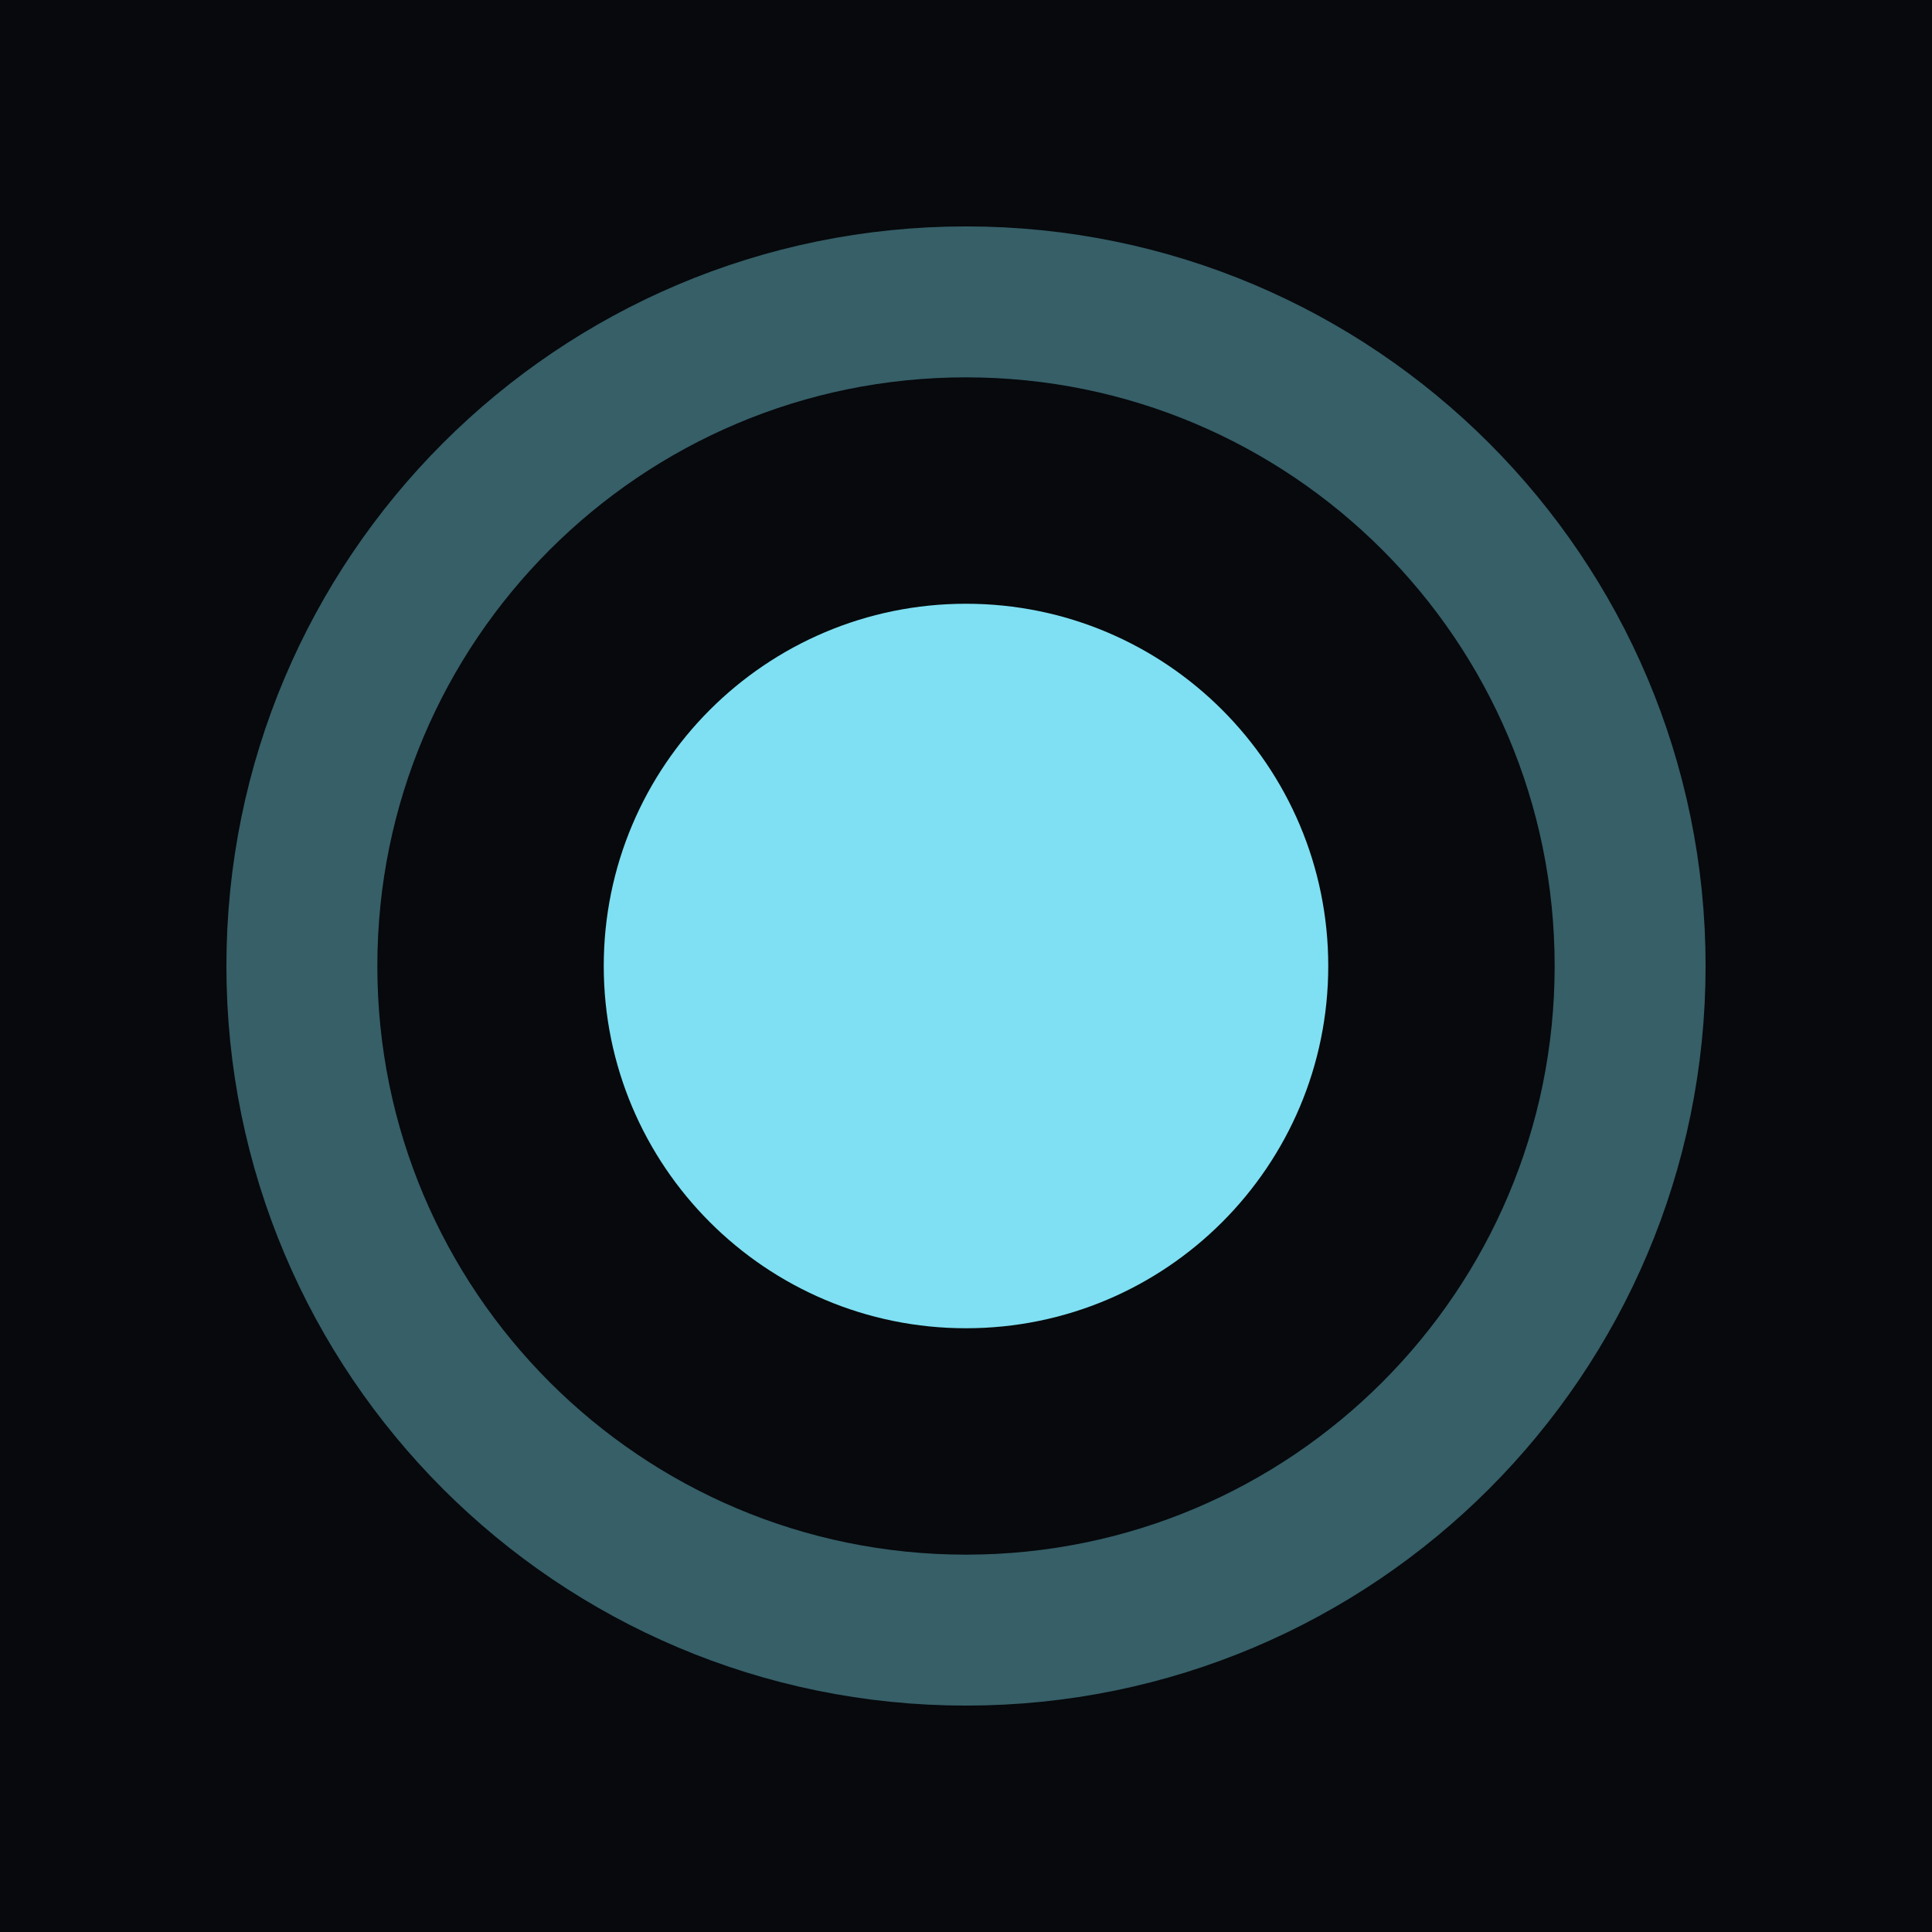
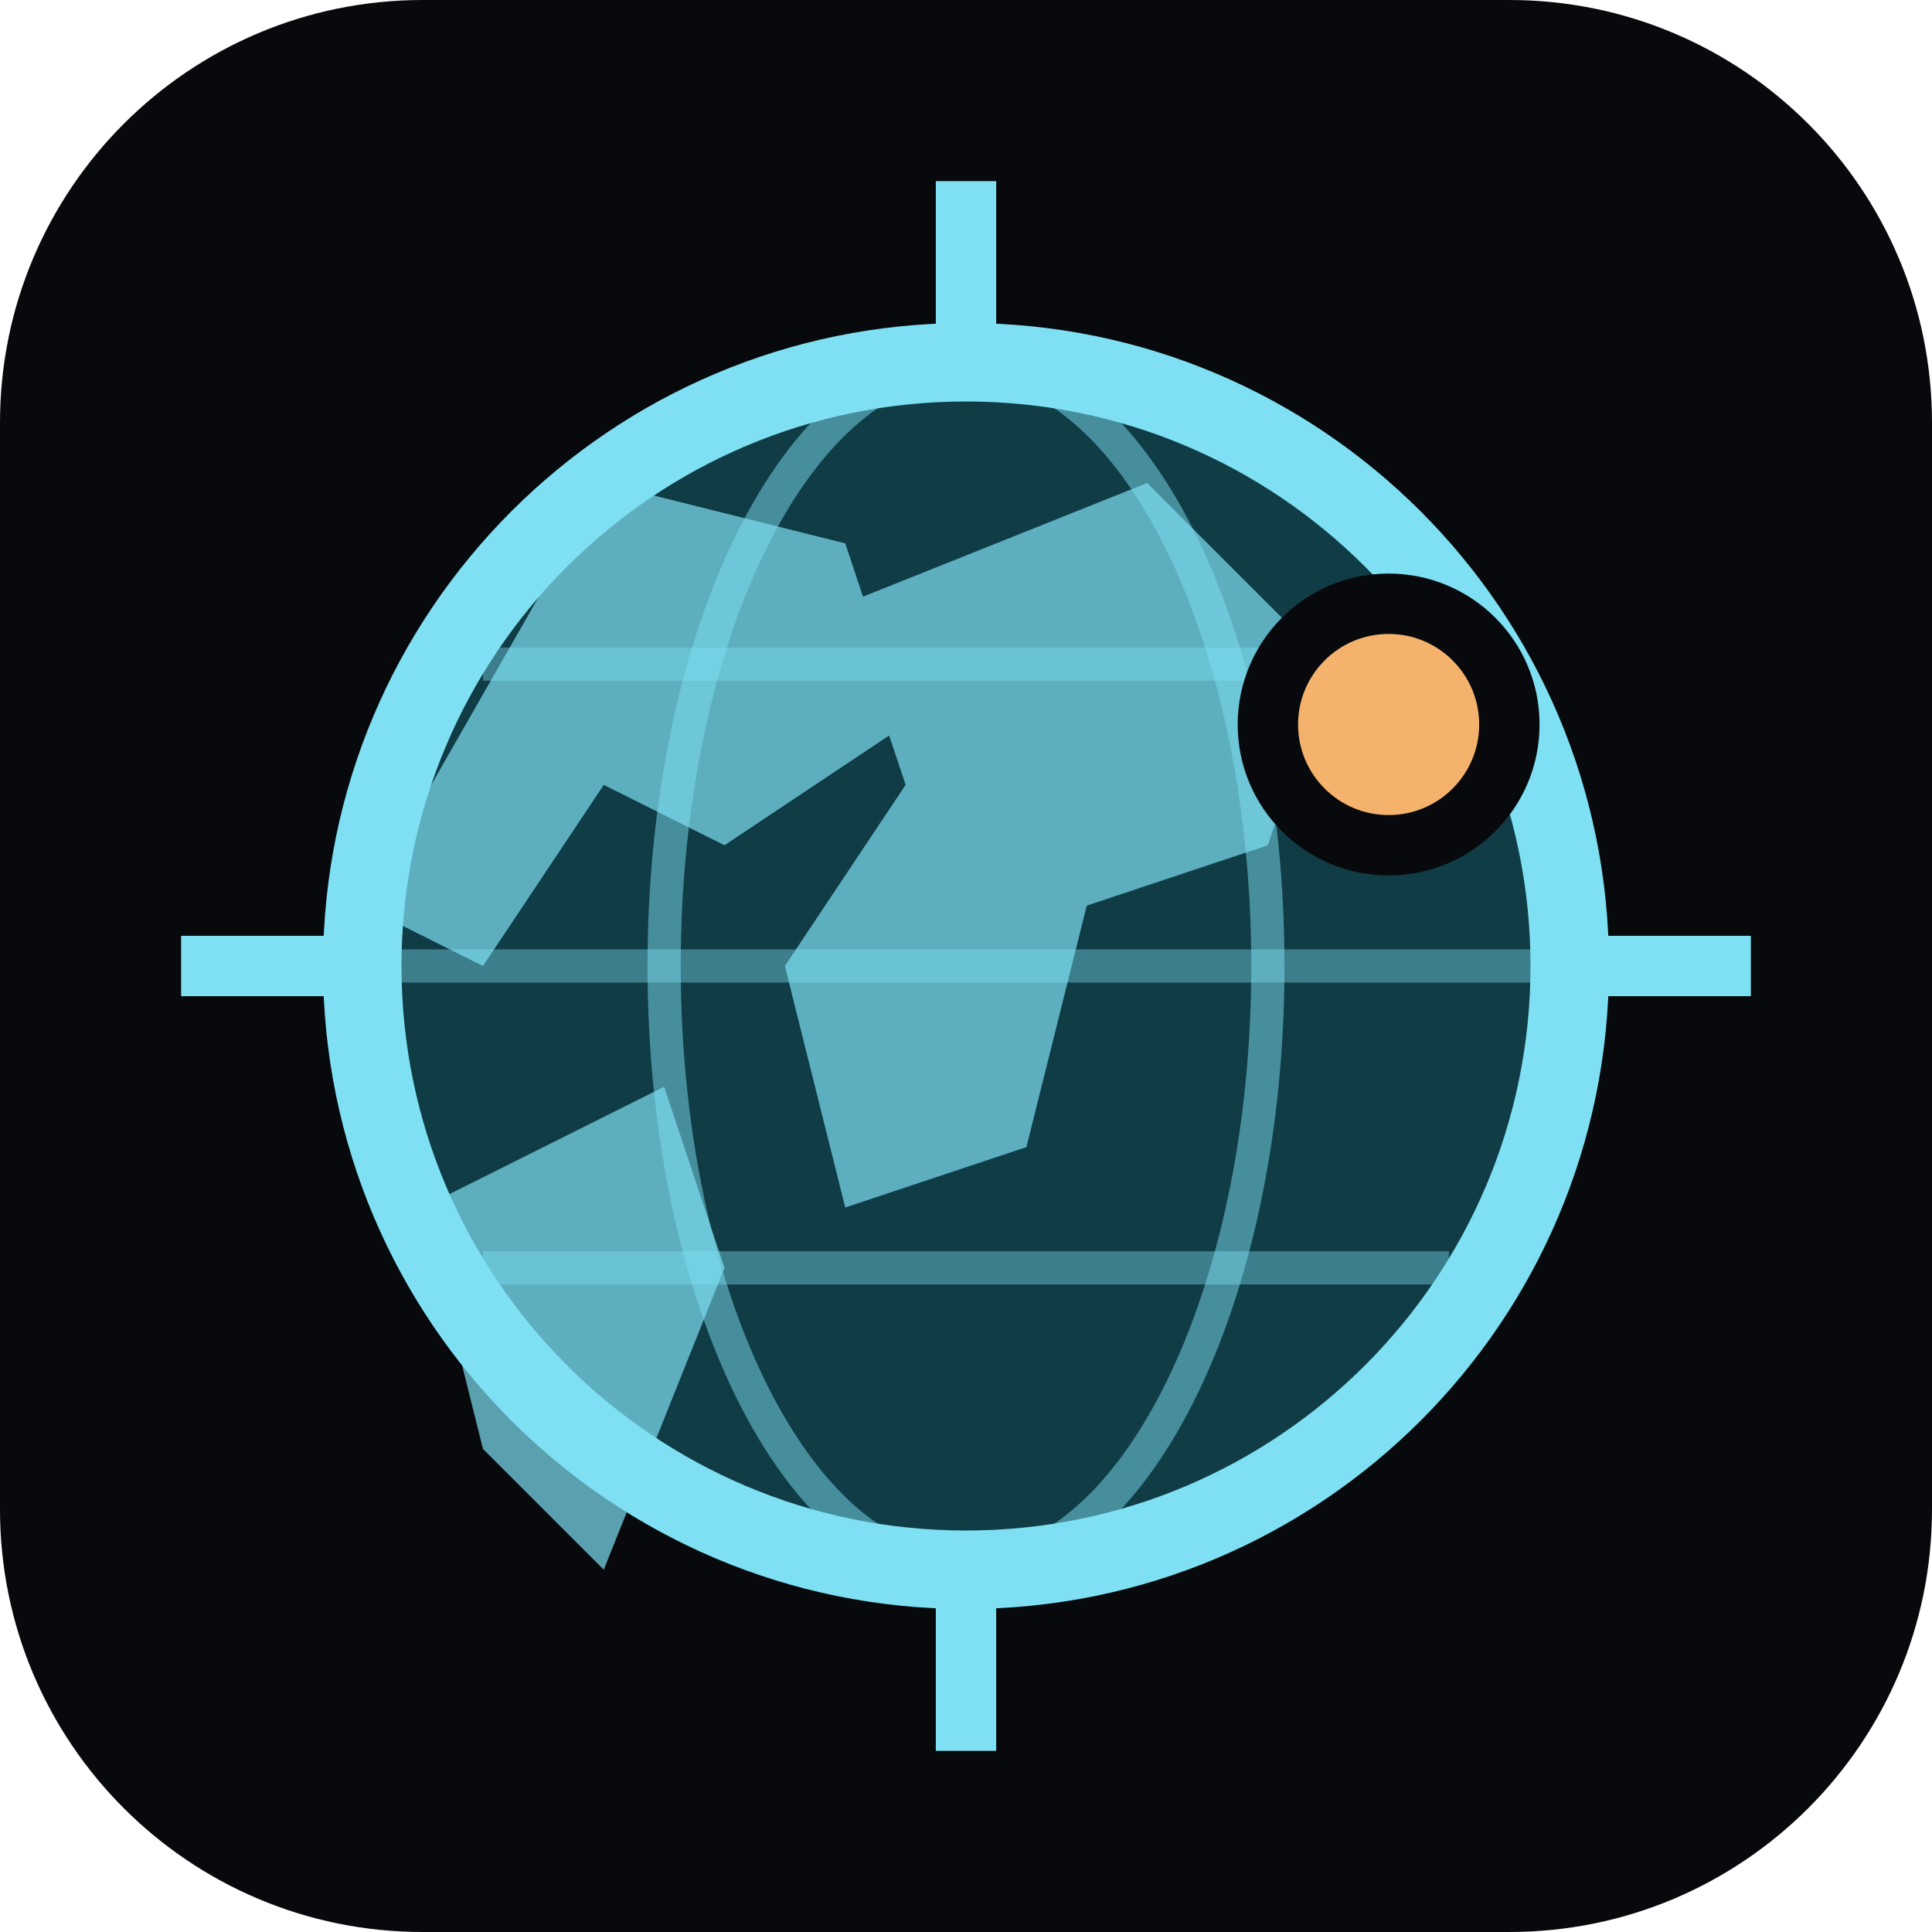
<svg xmlns="http://www.w3.org/2000/svg" viewBox="0 0 32 32">
-   <rect width="32" height="32" fill="#07090c" />
-   <circle cx="16" cy="16" r="11" fill="none" stroke="#7ee0f2" stroke-width="2.5" opacity="0.4" />
-   <circle cx="16" cy="16" r="6" fill="#7ee0f2" />
+   <rect width="32" height="32" rx="7" fill="#07090c" />
+   <circle cx="16" cy="16" r="10" fill="#103c46" stroke="#7ee0f2" stroke-width="1.3" />
+   <path d="m10 8 4 1 1 3-3 2-2-1-2 3-2-1m13-7 3 3-1 3-3 1-1 4-3 1-1-4 2-3-1-3m-3 8 1 3-2 5-2-2-1-4" fill="#7ee0f2" opacity=".7" />
+   <ellipse cx="16" cy="16" rx="5" ry="10" fill="none" stroke="#7ee0f2" stroke-width=".55" opacity=".5" />
+   <path d="M6 16h20M8 11h16M8 21h16" fill="none" stroke="#7ee0f2" stroke-width=".55" opacity=".4" />
+   <path d="M16 3v3m0 20v3M3 16h3m20 0h3" stroke="#7ee0f2" stroke-width="1" />
+   <circle cx="23" cy="12" r="2" fill="#f4b26c" stroke="#07090c" stroke-width="1" />
</svg>
